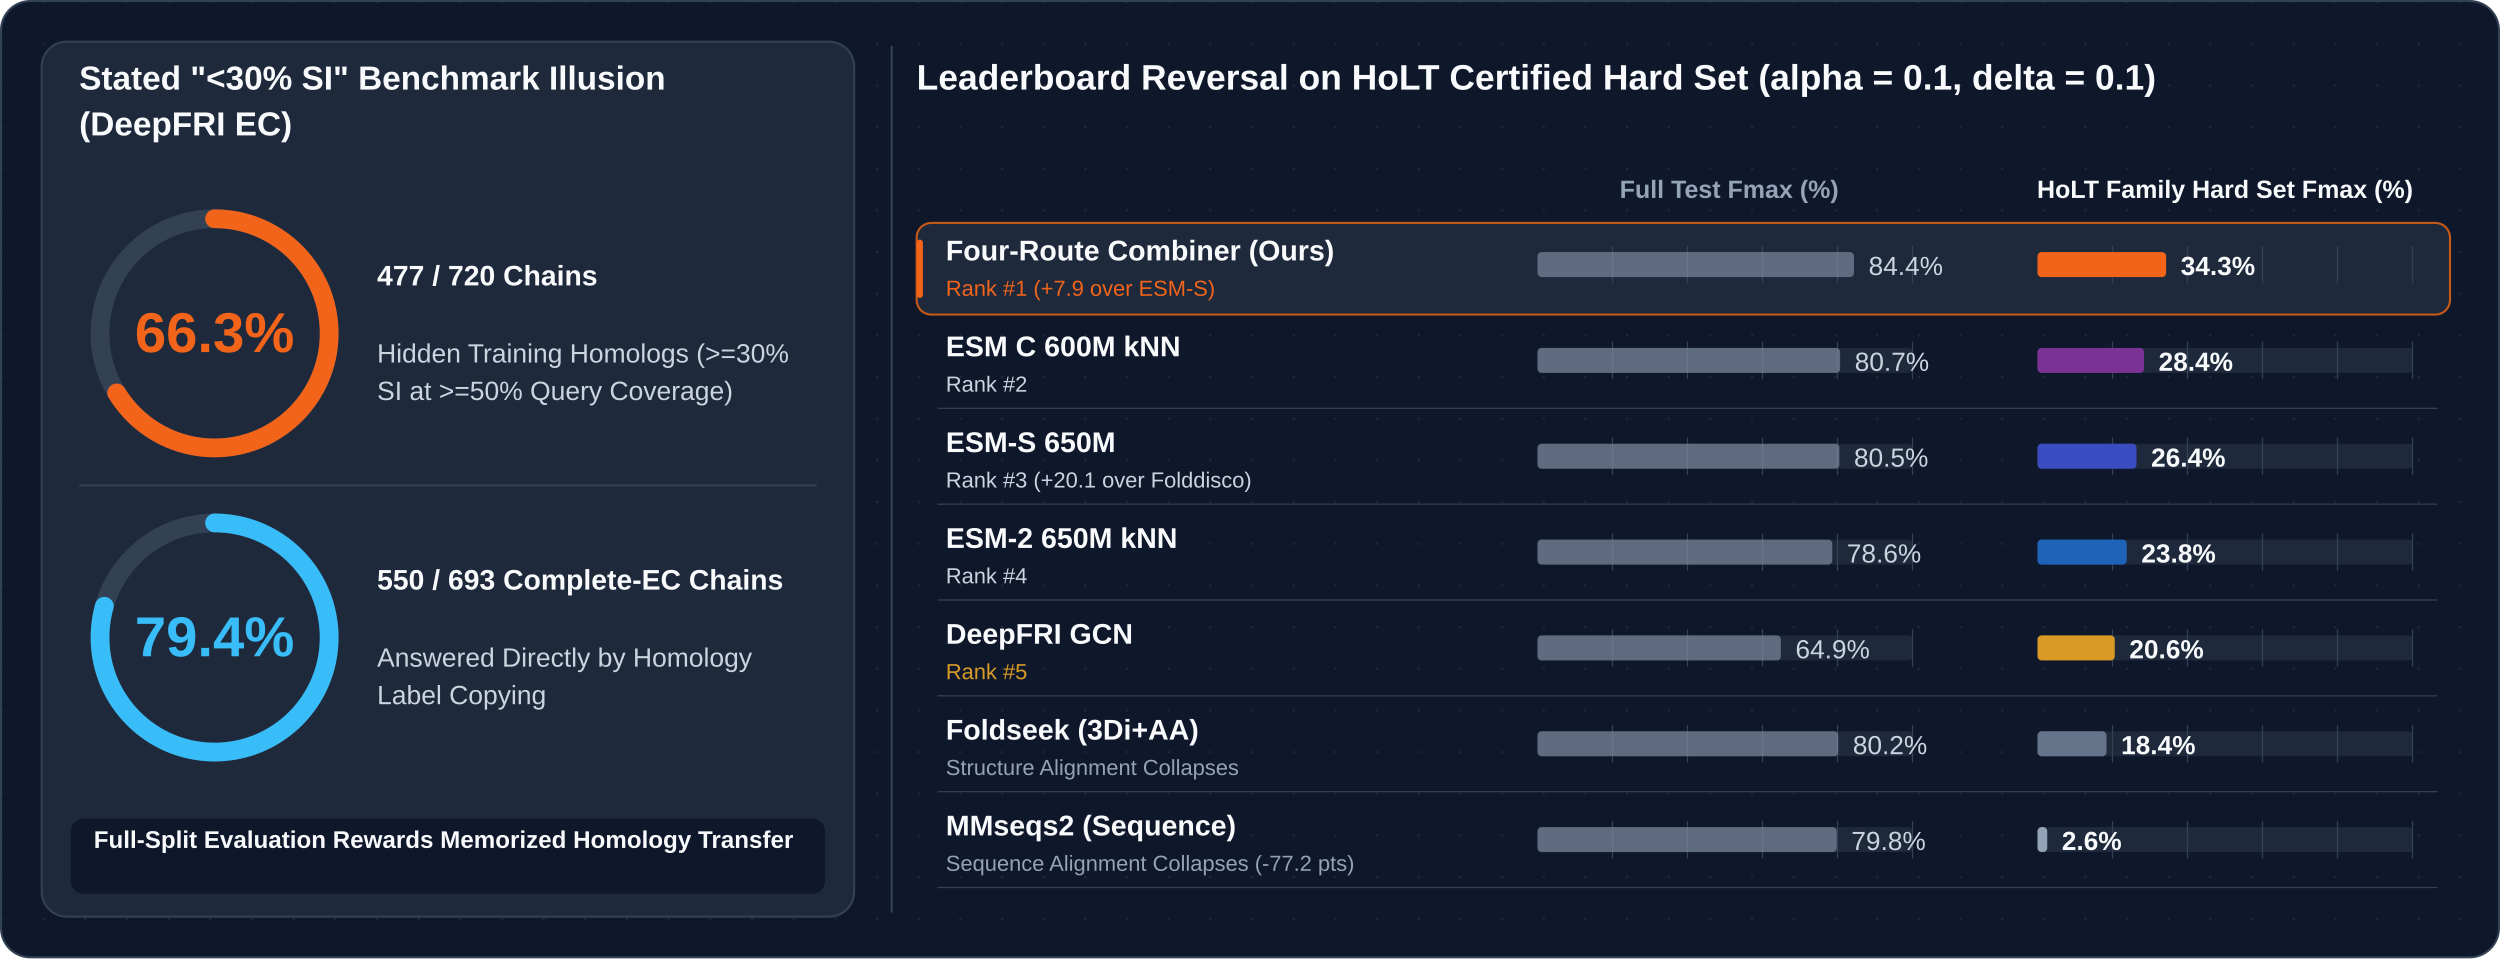
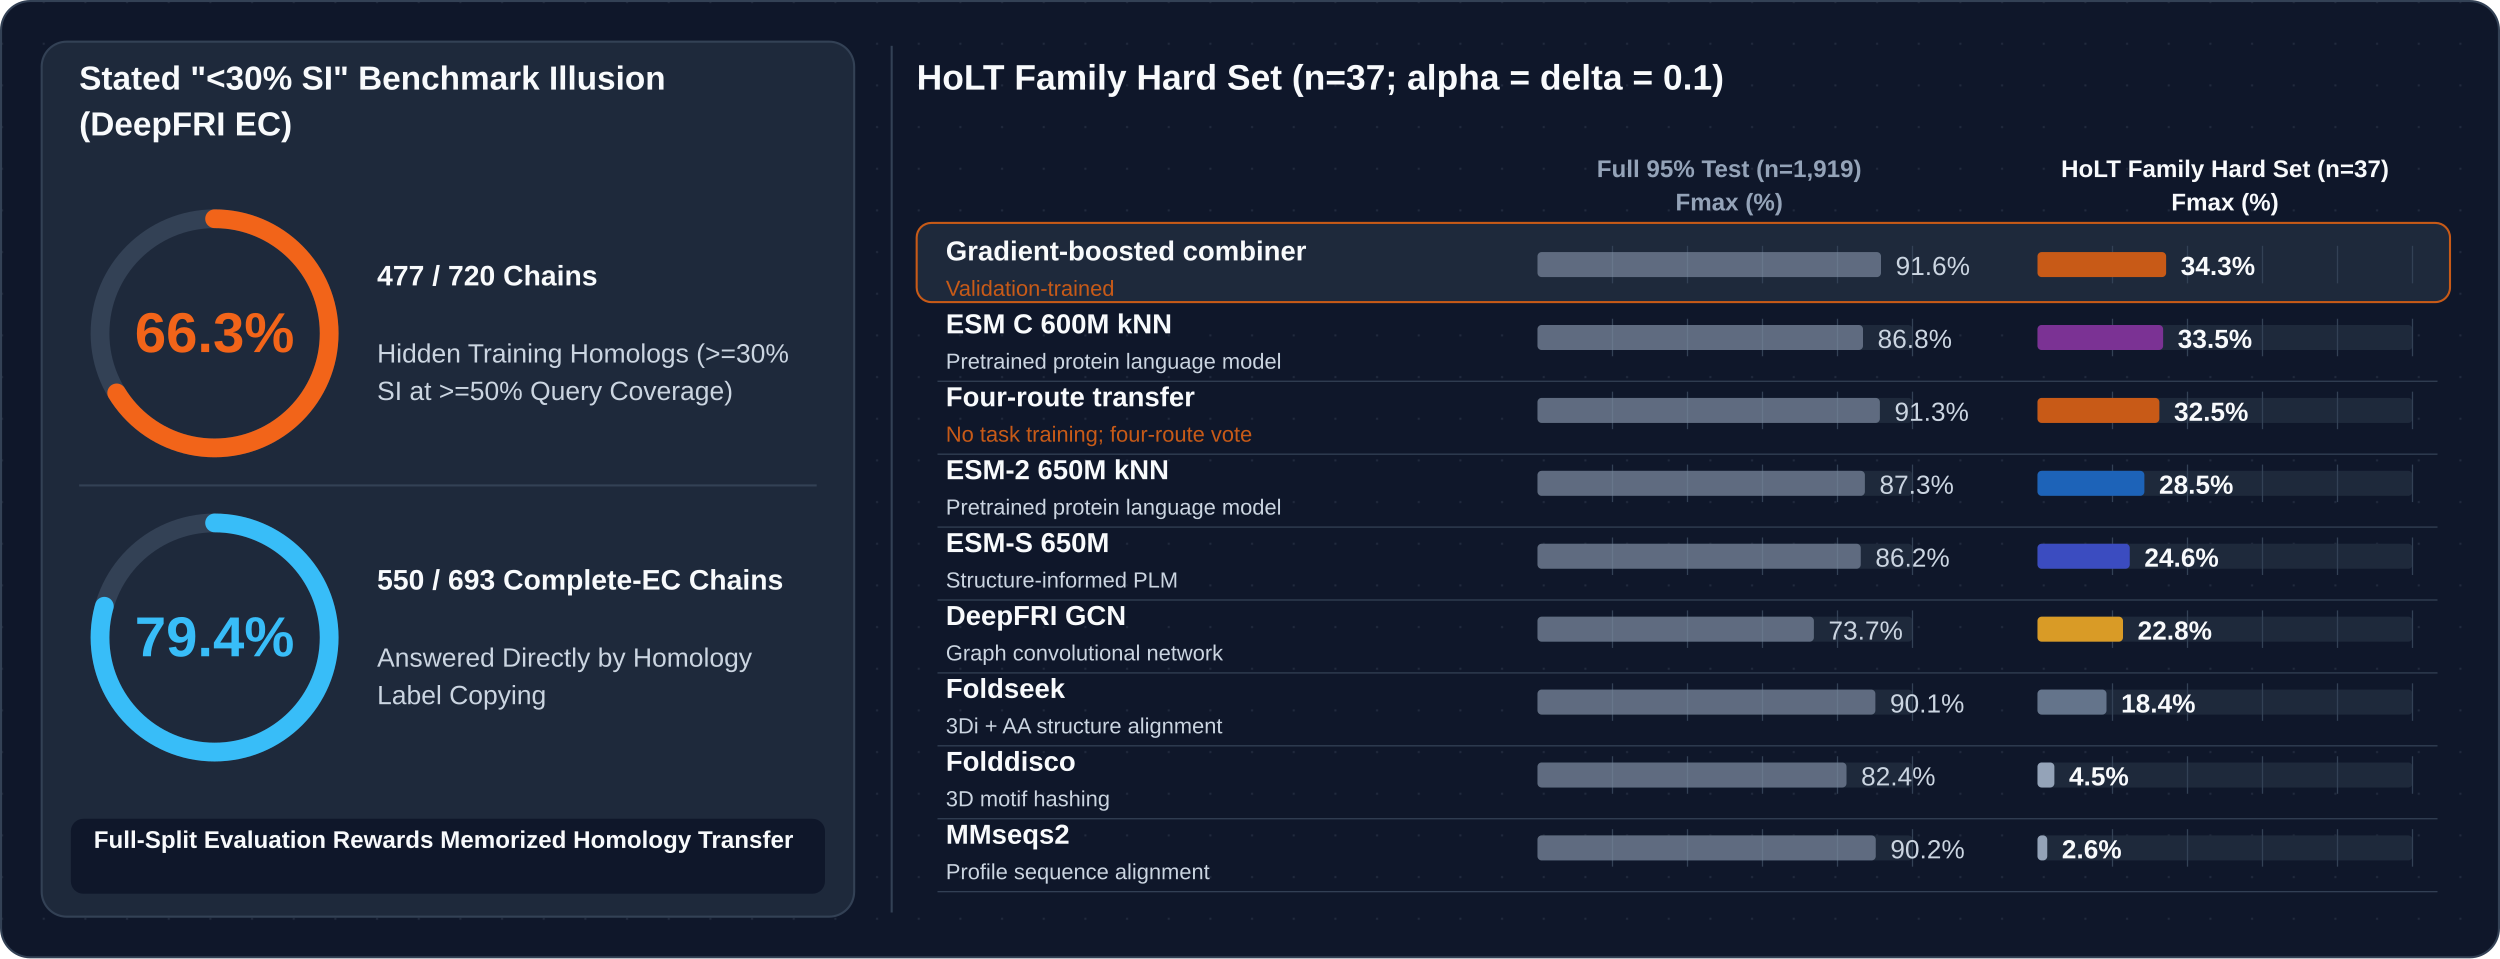
<svg xmlns="http://www.w3.org/2000/svg" width="100%" viewBox="0 0 1200 460" role="img" aria-labelledby="title">
  <defs>
    <linearGradient id="surface" x1="0" y1="0" x2="1" y2="1">
      <stop stop-color="#1E293B" />
      <stop offset="1" stop-color="#0F172A" />
    </linearGradient>
    <pattern id="dots" width="20" height="20" patternUnits="userSpaceOnUse">
      <circle cx="1" cy="1" r="0.6" fill="#94A3B8" opacity="0.12" />
    </pattern>
    <filter id="glow" x="-50%" y="-100%" width="200%" height="300%" color-interpolation-filters="sRGB">
      <feGaussianBlur stdDeviation="3" />
    </filter>
  </defs>
  <style>
  text { font-family: Arial, Helvetica, sans-serif; }
  @keyframes pulseGlow { 0%,100% { opacity: .16; } 50% { opacity: .48; } }
  @keyframes flowDash { to { stroke-dashoffset: -32; } }
  @keyframes breathe { 0%,100% { opacity: .35; } 50% { opacity: .9; } }
  @keyframes scan { 0%,100% { transform: translateX(0); opacity:.2; } 50% { transform: translateX(118px); opacity:.8; } }
  @keyframes trace { from { stroke-dashoffset: 180; } to { stroke-dashoffset: 0; } }
  @keyframes growBar { from { transform: scaleX(0); } to { transform: scaleX(1); } }
  @keyframes fillRing { from { stroke-dashoffset: 345.576; } }
  .glow { animation: pulseGlow 4s ease-in-out infinite; }
  .flow { stroke-dasharray: 4 12; animation: flowDash 2.4s linear infinite; }
  .breath { animation: breathe 3.6s ease-in-out infinite; }
  .scan { animation: scan 6s ease-in-out infinite; }
  .trace { stroke-dasharray: 180; animation: trace 1.8s ease-out both; }
  .bar { transform-box: fill-box; transform-origin: left center; animation: growBar 1.2s cubic-bezier(.2,.7,.3,1) both; }
  .ring { animation: fillRing 1.6s cubic-bezier(.2,.7,.3,1) both; }
  @media (prefers-reduced-motion: reduce) { .glow,.flow,.breath,.scan,.trace,.bar,.ring { animation: none; } }
</style>
  <rect x="0.5" y="0.5" width="1199" height="459" rx="14" fill="#0F172A" stroke="#334155" />
  <rect x="1" y="1" width="1198" height="458" rx="14" fill="url(#dots)" />
  <rect x="20" y="20" width="390" height="420" rx="12" fill="#1E293B" stroke="#334155" />
  <text x="38" y="43" font-size="16" font-weight="700" fill="#F8FAFC" text-anchor="start">
    <tspan x="38" dy="0">Stated "&lt;30% SI" Benchmark Illusion </tspan>
    <tspan x="38" dy="22">(DeepFRI EC)</tspan>
  </text>
-   <text x="440" y="43" font-size="17" font-weight="700" fill="#F8FAFC" text-anchor="start">Leaderboard Reversal on HoLT Certified Hard Set (alpha = 0.1, delta = 0.1)</text>
+   <text x="440" y="43" font-size="17" font-weight="700" fill="#F8FAFC" text-anchor="start">HoLT Family Hard Set (n=37; alpha = delta = 0.1)</text>
  <path d="M428 22V438" fill="none" stroke="#334155" stroke-width="1" />
  <circle cx="103" cy="160" r="55" fill="none" stroke="#334155" stroke-width="9" />
  <circle cx="103" cy="160" r="55" fill="none" stroke="#F26419" stroke-width="9" stroke-linecap="round" stroke-dasharray="345.575" stroke-dashoffset="116.459" transform="rotate(-90 103 160)" class="ring" />
  <text x="103" y="169" font-size="27" font-weight="700" fill="#F26419" text-anchor="middle">66.3%</text>
  <text x="181" y="137" font-size="13.6" font-weight="700" fill="#F8FAFC" text-anchor="start">477 / 720 Chains</text>
  <text x="181" y="174" font-size="12.7" font-weight="400" fill="#CBD5E1" text-anchor="start">
    <tspan x="181" dy="0">Hidden Training Homologs (&gt;=30% </tspan>
    <tspan x="181" dy="18">SI at &gt;=50% Query Coverage)</tspan>
  </text>
  <circle cx="103" cy="306" r="55" fill="none" stroke="#334155" stroke-width="9" />
  <circle cx="103" cy="306" r="55" fill="none" stroke="#38BDF8" stroke-width="9" stroke-linecap="round" stroke-dasharray="345.575" stroke-dashoffset="71.188" transform="rotate(-90 103 306)" class="ring" />
  <text x="103" y="315" font-size="27" font-weight="700" fill="#38BDF8" text-anchor="middle">79.4%</text>
  <text x="181" y="283" font-size="13.6" font-weight="700" fill="#F8FAFC" text-anchor="start">550 / 693 Complete-EC Chains</text>
  <text x="181" y="320" font-size="12.7" font-weight="400" fill="#CBD5E1" text-anchor="start">
    <tspan x="181" dy="0">Answered Directly by Homology </tspan>
    <tspan x="181" dy="18">Label Copying</tspan>
  </text>
  <path d="M38 233H392" fill="none" stroke="#334155" stroke-width="1" />
  <rect x="34" y="393" width="362" height="36" rx="6" fill="#0F172A" />
  <text x="45" y="407" font-size="11.6" font-weight="600" fill="#F8FAFC" text-anchor="start">Full-Split Evaluation Rewards Memorized Homology Transfer</text>
-   <text x="830" y="95" font-size="12" font-weight="600" fill="#94A3B8" text-anchor="middle">Full Test Fmax (%)</text>
-   <text x="1068" y="95" font-size="12" font-weight="600" fill="#F8FAFC" text-anchor="middle">HoLT Family Hard Set Fmax (%)</text>
-   <rect x="440" y="107" width="736" height="44" rx="7" fill="#1E293B" stroke="#C85A17" />
-   <rect x="440" y="115" width="3" height="28" rx="1.5" fill="#F26419" />
-   <text x="454" y="125" font-size="13.7" font-weight="700" fill="#F8FAFC" text-anchor="start">Four-Route Combiner (Ours)</text>
-   <text x="454" y="142" font-size="10.5" font-weight="400" fill="#F26419" text-anchor="start">Rank #1 (+7.9 over ESM-S)</text>
-   <rect x="738" y="121" width="180" height="12" rx="2" fill="#1E293B" />
-   <path d="M774 118V136" fill="none" stroke="#334155" stroke-width="0.6" />
-   <path d="M810 118V136" fill="none" stroke="#334155" stroke-width="0.6" />
-   <path d="M846 118V136" fill="none" stroke="#334155" stroke-width="0.6" />
-   <path d="M882 118V136" fill="none" stroke="#334155" stroke-width="0.6" />
-   <path d="M918 118V136" fill="none" stroke="#334155" stroke-width="0.6" />
-   <rect x="738" y="121" width="151.92" height="12" rx="2" fill="#94A3B8" class="bar" opacity="0.55" style="animation-delay:0.0s" />
-   <text x="896.92" y="132" font-size="12.6" font-weight="400" fill="#CBD5E1" text-anchor="start">84.4%</text>
-   <rect x="978" y="121" width="180" height="12" rx="2" fill="#1E293B" />
-   <path d="M1014 118V136" fill="none" stroke="#334155" stroke-width="0.6" />
-   <path d="M1050 118V136" fill="none" stroke="#334155" stroke-width="0.6" />
-   <path d="M1086 118V136" fill="none" stroke="#334155" stroke-width="0.6" />
-   <path d="M1122 118V136" fill="none" stroke="#334155" stroke-width="0.6" />
-   <path d="M1158 118V136" fill="none" stroke="#334155" stroke-width="0.6" />
-   <rect x="978" y="121" width="61.74" height="12" rx="2" fill="#F26419" class="bar" opacity="1" style="animation-delay:0.0s" />
-   <text x="1046.74" y="132" font-size="12.6" font-weight="700" fill="#F8FAFC" text-anchor="start">34.3%</text>
-   <path d="M450 196H1170" fill="none" stroke="#334155" stroke-width="0.6" />
-   <text x="454" y="171" font-size="13.7" font-weight="600" fill="#F8FAFC" text-anchor="start">ESM C 600M kNN</text>
-   <text x="454" y="188" font-size="10.5" font-weight="400" fill="#CBD5E1" text-anchor="start">Rank #2</text>
-   <rect x="738" y="167" width="180" height="12" rx="2" fill="#1E293B" />
-   <path d="M774 164V182" fill="none" stroke="#334155" stroke-width="0.6" />
-   <path d="M810 164V182" fill="none" stroke="#334155" stroke-width="0.6" />
-   <path d="M846 164V182" fill="none" stroke="#334155" stroke-width="0.6" />
-   <path d="M882 164V182" fill="none" stroke="#334155" stroke-width="0.6" />
-   <path d="M918 164V182" fill="none" stroke="#334155" stroke-width="0.6" />
-   <rect x="738" y="167" width="145.26" height="12" rx="2" fill="#94A3B8" class="bar" opacity="0.55" style="animation-delay:0.07s" />
-   <text x="890.26" y="178" font-size="12.6" font-weight="400" fill="#CBD5E1" text-anchor="start">80.7%</text>
-   <rect x="978" y="167" width="180" height="12" rx="2" fill="#1E293B" />
-   <path d="M1014 164V182" fill="none" stroke="#334155" stroke-width="0.6" />
-   <path d="M1050 164V182" fill="none" stroke="#334155" stroke-width="0.6" />
-   <path d="M1086 164V182" fill="none" stroke="#334155" stroke-width="0.6" />
-   <path d="M1122 164V182" fill="none" stroke="#334155" stroke-width="0.6" />
-   <path d="M1158 164V182" fill="none" stroke="#334155" stroke-width="0.6" />
-   <rect x="978" y="167" width="51.12" height="12" rx="2" fill="#7B3294" class="bar" opacity="1" style="animation-delay:0.07s" />
-   <text x="1036.12" y="178" font-size="12.6" font-weight="700" fill="#F8FAFC" text-anchor="start">28.4%</text>
-   <path d="M450 242H1170" fill="none" stroke="#334155" stroke-width="0.6" />
-   <text x="454" y="217" font-size="13.7" font-weight="600" fill="#F8FAFC" text-anchor="start">ESM-S 650M</text>
-   <text x="454" y="234" font-size="10.5" font-weight="400" fill="#CBD5E1" text-anchor="start">Rank #3 (+20.1 over Folddisco)</text>
-   <rect x="738" y="213" width="180" height="12" rx="2" fill="#1E293B" />
-   <path d="M774 210V228" fill="none" stroke="#334155" stroke-width="0.6" />
-   <path d="M810 210V228" fill="none" stroke="#334155" stroke-width="0.6" />
-   <path d="M846 210V228" fill="none" stroke="#334155" stroke-width="0.6" />
-   <path d="M882 210V228" fill="none" stroke="#334155" stroke-width="0.6" />
-   <path d="M918 210V228" fill="none" stroke="#334155" stroke-width="0.6" />
-   <rect x="738" y="213" width="144.9" height="12" rx="2" fill="#94A3B8" class="bar" opacity="0.55" style="animation-delay:0.14s" />
-   <text x="889.9" y="224" font-size="12.6" font-weight="400" fill="#CBD5E1" text-anchor="start">80.5%</text>
-   <rect x="978" y="213" width="180" height="12" rx="2" fill="#1E293B" />
-   <path d="M1014 210V228" fill="none" stroke="#334155" stroke-width="0.6" />
-   <path d="M1050 210V228" fill="none" stroke="#334155" stroke-width="0.6" />
-   <path d="M1086 210V228" fill="none" stroke="#334155" stroke-width="0.6" />
-   <path d="M1122 210V228" fill="none" stroke="#334155" stroke-width="0.6" />
-   <path d="M1158 210V228" fill="none" stroke="#334155" stroke-width="0.6" />
-   <rect x="978" y="213" width="47.52" height="12" rx="2" fill="#3B4CC0" class="bar" opacity="1" style="animation-delay:0.14s" />
-   <text x="1032.52" y="224" font-size="12.6" font-weight="700" fill="#F8FAFC" text-anchor="start">26.4%</text>
-   <path d="M450 288H1170" fill="none" stroke="#334155" stroke-width="0.6" />
-   <text x="454" y="263" font-size="13.7" font-weight="600" fill="#F8FAFC" text-anchor="start">ESM-2 650M kNN</text>
-   <text x="454" y="280" font-size="10.5" font-weight="400" fill="#CBD5E1" text-anchor="start">Rank #4</text>
-   <rect x="738" y="259" width="180" height="12" rx="2" fill="#1E293B" />
-   <path d="M774 256V274" fill="none" stroke="#334155" stroke-width="0.6" />
-   <path d="M810 256V274" fill="none" stroke="#334155" stroke-width="0.6" />
-   <path d="M846 256V274" fill="none" stroke="#334155" stroke-width="0.6" />
-   <path d="M882 256V274" fill="none" stroke="#334155" stroke-width="0.6" />
-   <path d="M918 256V274" fill="none" stroke="#334155" stroke-width="0.6" />
-   <rect x="738" y="259" width="141.48" height="12" rx="2" fill="#94A3B8" class="bar" opacity="0.55" style="animation-delay:0.21s" />
-   <text x="886.48" y="270" font-size="12.6" font-weight="400" fill="#CBD5E1" text-anchor="start">78.6%</text>
-   <rect x="978" y="259" width="180" height="12" rx="2" fill="#1E293B" />
-   <path d="M1014 256V274" fill="none" stroke="#334155" stroke-width="0.6" />
-   <path d="M1050 256V274" fill="none" stroke="#334155" stroke-width="0.6" />
-   <path d="M1086 256V274" fill="none" stroke="#334155" stroke-width="0.6" />
-   <path d="M1122 256V274" fill="none" stroke="#334155" stroke-width="0.6" />
-   <path d="M1158 256V274" fill="none" stroke="#334155" stroke-width="0.6" />
-   <rect x="978" y="259" width="42.84" height="12" rx="2" fill="#1D63B8" class="bar" opacity="1" style="animation-delay:0.21s" />
-   <text x="1027.84" y="270" font-size="12.6" font-weight="700" fill="#F8FAFC" text-anchor="start">23.8%</text>
-   <path d="M450 334H1170" fill="none" stroke="#334155" stroke-width="0.6" />
-   <text x="454" y="309" font-size="13.7" font-weight="600" fill="#F8FAFC" text-anchor="start">DeepFRI GCN</text>
-   <text x="454" y="326" font-size="10.5" font-weight="400" fill="#D99B26" text-anchor="start">Rank #5</text>
-   <rect x="738" y="305" width="180" height="12" rx="2" fill="#1E293B" />
-   <path d="M774 302V320" fill="none" stroke="#334155" stroke-width="0.6" />
-   <path d="M810 302V320" fill="none" stroke="#334155" stroke-width="0.6" />
-   <path d="M846 302V320" fill="none" stroke="#334155" stroke-width="0.6" />
-   <path d="M882 302V320" fill="none" stroke="#334155" stroke-width="0.6" />
-   <path d="M918 302V320" fill="none" stroke="#334155" stroke-width="0.6" />
-   <rect x="738" y="305" width="116.82" height="12" rx="2" fill="#94A3B8" class="bar" opacity="0.55" style="animation-delay:0.28s" />
-   <text x="861.82" y="316" font-size="12.6" font-weight="400" fill="#CBD5E1" text-anchor="start">64.9%</text>
-   <rect x="978" y="305" width="180" height="12" rx="2" fill="#1E293B" />
-   <path d="M1014 302V320" fill="none" stroke="#334155" stroke-width="0.6" />
-   <path d="M1050 302V320" fill="none" stroke="#334155" stroke-width="0.6" />
-   <path d="M1086 302V320" fill="none" stroke="#334155" stroke-width="0.6" />
-   <path d="M1122 302V320" fill="none" stroke="#334155" stroke-width="0.6" />
-   <path d="M1158 302V320" fill="none" stroke="#334155" stroke-width="0.6" />
-   <rect x="978" y="305" width="37.08" height="12" rx="2" fill="#D99B26" class="bar" opacity="1" style="animation-delay:0.28s" />
-   <text x="1022.08" y="316" font-size="12.6" font-weight="700" fill="#F8FAFC" text-anchor="start">20.6%</text>
-   <path d="M450 380H1170" fill="none" stroke="#334155" stroke-width="0.6" />
-   <text x="454" y="355" font-size="13.7" font-weight="600" fill="#F8FAFC" text-anchor="start">Foldseek (3Di+AA)</text>
-   <text x="454" y="372" font-size="10.5" font-weight="400" fill="#94A3B8" text-anchor="start">Structure Alignment Collapses</text>
-   <rect x="738" y="351" width="180" height="12" rx="2" fill="#1E293B" />
-   <path d="M774 348V366" fill="none" stroke="#334155" stroke-width="0.6" />
-   <path d="M810 348V366" fill="none" stroke="#334155" stroke-width="0.6" />
-   <path d="M846 348V366" fill="none" stroke="#334155" stroke-width="0.6" />
-   <path d="M882 348V366" fill="none" stroke="#334155" stroke-width="0.6" />
-   <path d="M918 348V366" fill="none" stroke="#334155" stroke-width="0.6" />
-   <rect x="738" y="351" width="144.36" height="12" rx="2" fill="#94A3B8" class="bar" opacity="0.55" style="animation-delay:0.35s" />
-   <text x="889.36" y="362" font-size="12.6" font-weight="400" fill="#CBD5E1" text-anchor="start">80.2%</text>
-   <rect x="978" y="351" width="180" height="12" rx="2" fill="#1E293B" />
-   <path d="M1014 348V366" fill="none" stroke="#334155" stroke-width="0.6" />
-   <path d="M1050 348V366" fill="none" stroke="#334155" stroke-width="0.6" />
-   <path d="M1086 348V366" fill="none" stroke="#334155" stroke-width="0.6" />
-   <path d="M1122 348V366" fill="none" stroke="#334155" stroke-width="0.6" />
-   <path d="M1158 348V366" fill="none" stroke="#334155" stroke-width="0.6" />
-   <rect x="978" y="351" width="33.12" height="12" rx="2" fill="#64748B" class="bar" opacity="1" style="animation-delay:0.35s" />
-   <text x="1018.12" y="362" font-size="12.6" font-weight="700" fill="#F8FAFC" text-anchor="start">18.4%</text>
-   <path d="M450 426H1170" fill="none" stroke="#334155" stroke-width="0.6" />
-   <text x="454" y="401" font-size="13.7" font-weight="600" fill="#F8FAFC" text-anchor="start">MMseqs2 (Sequence)</text>
-   <text x="454" y="418" font-size="10.5" font-weight="400" fill="#94A3B8" text-anchor="start">Sequence Alignment Collapses (-77.2 pts)</text>
-   <rect x="738" y="397" width="180" height="12" rx="2" fill="#1E293B" />
-   <path d="M774 394V412" fill="none" stroke="#334155" stroke-width="0.6" />
-   <path d="M810 394V412" fill="none" stroke="#334155" stroke-width="0.6" />
-   <path d="M846 394V412" fill="none" stroke="#334155" stroke-width="0.6" />
-   <path d="M882 394V412" fill="none" stroke="#334155" stroke-width="0.6" />
-   <path d="M918 394V412" fill="none" stroke="#334155" stroke-width="0.6" />
-   <rect x="738" y="397" width="143.64" height="12" rx="2" fill="#94A3B8" class="bar" opacity="0.55" style="animation-delay:0.42s" />
-   <text x="888.64" y="408" font-size="12.6" font-weight="400" fill="#CBD5E1" text-anchor="start">79.8%</text>
-   <rect x="978" y="397" width="180" height="12" rx="2" fill="#1E293B" />
-   <path d="M1014 394V412" fill="none" stroke="#334155" stroke-width="0.6" />
-   <path d="M1050 394V412" fill="none" stroke="#334155" stroke-width="0.6" />
-   <path d="M1086 394V412" fill="none" stroke="#334155" stroke-width="0.6" />
-   <path d="M1122 394V412" fill="none" stroke="#334155" stroke-width="0.6" />
-   <path d="M1158 394V412" fill="none" stroke="#334155" stroke-width="0.6" />
-   <rect x="978" y="397" width="4.68" height="12" rx="2" fill="#94A3B8" class="bar" opacity="1" style="animation-delay:0.42s" />
-   <text x="989.68" y="408" font-size="12.6" font-weight="700" fill="#F8FAFC" text-anchor="start">2.6%</text>
+   <text x="830" y="85" font-size="11.6" font-weight="600" fill="#94A3B8" text-anchor="middle">Full 95% Test (n=1,919)</text>
+   <text x="830" y="101" font-size="11.6" font-weight="600" fill="#94A3B8" text-anchor="middle">Fmax (%)</text>
+   <text x="1068" y="85" font-size="11.6" font-weight="600" fill="#F8FAFC" text-anchor="middle">HoLT Family Hard Set (n=37)</text>
+   <text x="1068" y="101" font-size="11.6" font-weight="600" fill="#F8FAFC" text-anchor="middle">Fmax (%)</text>
+   <g data-method="Stacked combiner" data-full="91.6" data-family="34.3">
+     <rect x="440" y="107" width="736" height="38" rx="7" fill="#1E293B" stroke="#C85A17" />
+     <text x="454" y="125" font-size="13.2" font-weight="700" fill="#F8FAFC" text-anchor="start">Gradient-boosted combiner</text>
+     <text x="454" y="142" font-size="10.5" font-weight="400" fill="#C85A17" text-anchor="start">Validation-trained</text>
+     <rect x="738" y="121" width="180" height="12" rx="2" fill="#1E293B" />
+     <path d="M774 118V136" fill="none" stroke="#334155" stroke-width="0.6" />
+     <path d="M810 118V136" fill="none" stroke="#334155" stroke-width="0.6" />
+     <path d="M846 118V136" fill="none" stroke="#334155" stroke-width="0.6" />
+     <path d="M882 118V136" fill="none" stroke="#334155" stroke-width="0.6" />
+     <path d="M918 118V136" fill="none" stroke="#334155" stroke-width="0.6" />
+     <rect x="738" y="121" width="164.880" height="12" rx="2" fill="#94A3B8" class="bar" opacity="0.55" style="animation-delay:0.00s" />
+     <text x="909.88" y="132" font-size="12.6" font-weight="400" fill="#CBD5E1" text-anchor="start">91.6%</text>
+     <rect x="978" y="121" width="180" height="12" rx="2" fill="#1E293B" />
+     <path d="M1014 118V136" fill="none" stroke="#334155" stroke-width="0.6" />
+     <path d="M1050 118V136" fill="none" stroke="#334155" stroke-width="0.6" />
+     <path d="M1086 118V136" fill="none" stroke="#334155" stroke-width="0.6" />
+     <path d="M1122 118V136" fill="none" stroke="#334155" stroke-width="0.6" />
+     <path d="M1158 118V136" fill="none" stroke="#334155" stroke-width="0.6" />
+     <rect x="978" y="121" width="61.740" height="12" rx="2" fill="#C85A17" class="bar" opacity="1" style="animation-delay:0.00s" />
+     <text x="1046.74" y="132" font-size="12.6" font-weight="700" fill="#F8FAFC" text-anchor="start">34.3%</text>
+   </g>
+   <g data-method="ESM C 600M kNN" data-full="86.8" data-family="33.5">
+     <path d="M450 183H1170" fill="none" stroke="#334155" stroke-width="0.6" />
+     <text x="454" y="160" font-size="13.2" font-weight="600" fill="#F8FAFC" text-anchor="start">ESM C 600M kNN</text>
+     <text x="454" y="177" font-size="10.5" font-weight="400" fill="#CBD5E1" text-anchor="start">Pretrained protein language model</text>
+     <rect x="738" y="156" width="180" height="12" rx="2" fill="#1E293B" />
+     <path d="M774 153V171" fill="none" stroke="#334155" stroke-width="0.6" />
+     <path d="M810 153V171" fill="none" stroke="#334155" stroke-width="0.6" />
+     <path d="M846 153V171" fill="none" stroke="#334155" stroke-width="0.6" />
+     <path d="M882 153V171" fill="none" stroke="#334155" stroke-width="0.6" />
+     <path d="M918 153V171" fill="none" stroke="#334155" stroke-width="0.6" />
+     <rect x="738" y="156" width="156.240" height="12" rx="2" fill="#94A3B8" class="bar" opacity="0.55" style="animation-delay:0.07s" />
+     <text x="901.24" y="167" font-size="12.6" font-weight="400" fill="#CBD5E1" text-anchor="start">86.8%</text>
+     <rect x="978" y="156" width="180" height="12" rx="2" fill="#1E293B" />
+     <path d="M1014 153V171" fill="none" stroke="#334155" stroke-width="0.6" />
+     <path d="M1050 153V171" fill="none" stroke="#334155" stroke-width="0.6" />
+     <path d="M1086 153V171" fill="none" stroke="#334155" stroke-width="0.6" />
+     <path d="M1122 153V171" fill="none" stroke="#334155" stroke-width="0.6" />
+     <path d="M1158 153V171" fill="none" stroke="#334155" stroke-width="0.6" />
+     <rect x="978" y="156" width="60.300" height="12" rx="2" fill="#7B3294" class="bar" opacity="1" style="animation-delay:0.07s" />
+     <text x="1045.3" y="167" font-size="12.6" font-weight="700" fill="#F8FAFC" text-anchor="start">33.5%</text>
+   </g>
+   <g data-method="Four-route transfer" data-full="91.3" data-family="32.5">
+     <path d="M450 218H1170" fill="none" stroke="#334155" stroke-width="0.6" />
+     <text x="454" y="195" font-size="13.2" font-weight="600" fill="#F8FAFC" text-anchor="start">Four-route transfer</text>
+     <text x="454" y="212" font-size="10.5" font-weight="400" fill="#C85A17" text-anchor="start">No task training; four-route vote</text>
+     <rect x="738" y="191" width="180" height="12" rx="2" fill="#1E293B" />
+     <path d="M774 188V206" fill="none" stroke="#334155" stroke-width="0.6" />
+     <path d="M810 188V206" fill="none" stroke="#334155" stroke-width="0.6" />
+     <path d="M846 188V206" fill="none" stroke="#334155" stroke-width="0.6" />
+     <path d="M882 188V206" fill="none" stroke="#334155" stroke-width="0.6" />
+     <path d="M918 188V206" fill="none" stroke="#334155" stroke-width="0.6" />
+     <rect x="738" y="191" width="164.340" height="12" rx="2" fill="#94A3B8" class="bar" opacity="0.55" style="animation-delay:0.14s" />
+     <text x="909.34" y="202" font-size="12.6" font-weight="400" fill="#CBD5E1" text-anchor="start">91.3%</text>
+     <rect x="978" y="191" width="180" height="12" rx="2" fill="#1E293B" />
+     <path d="M1014 188V206" fill="none" stroke="#334155" stroke-width="0.6" />
+     <path d="M1050 188V206" fill="none" stroke="#334155" stroke-width="0.6" />
+     <path d="M1086 188V206" fill="none" stroke="#334155" stroke-width="0.6" />
+     <path d="M1122 188V206" fill="none" stroke="#334155" stroke-width="0.6" />
+     <path d="M1158 188V206" fill="none" stroke="#334155" stroke-width="0.6" />
+     <rect x="978" y="191" width="58.500" height="12" rx="2" fill="#C85A17" class="bar" opacity="1" style="animation-delay:0.14s" />
+     <text x="1043.5" y="202" font-size="12.6" font-weight="700" fill="#F8FAFC" text-anchor="start">32.5%</text>
+   </g>
+   <g data-method="ESM-2 650M kNN" data-full="87.3" data-family="28.5">
+     <path d="M450 253H1170" fill="none" stroke="#334155" stroke-width="0.6" />
+     <text x="454" y="230" font-size="13.2" font-weight="600" fill="#F8FAFC" text-anchor="start">ESM-2 650M kNN</text>
+     <text x="454" y="247" font-size="10.5" font-weight="400" fill="#CBD5E1" text-anchor="start">Pretrained protein language model</text>
+     <rect x="738" y="226" width="180" height="12" rx="2" fill="#1E293B" />
+     <path d="M774 223V241" fill="none" stroke="#334155" stroke-width="0.6" />
+     <path d="M810 223V241" fill="none" stroke="#334155" stroke-width="0.6" />
+     <path d="M846 223V241" fill="none" stroke="#334155" stroke-width="0.6" />
+     <path d="M882 223V241" fill="none" stroke="#334155" stroke-width="0.6" />
+     <path d="M918 223V241" fill="none" stroke="#334155" stroke-width="0.6" />
+     <rect x="738" y="226" width="157.140" height="12" rx="2" fill="#94A3B8" class="bar" opacity="0.55" style="animation-delay:0.21s" />
+     <text x="902.14" y="237" font-size="12.6" font-weight="400" fill="#CBD5E1" text-anchor="start">87.3%</text>
+     <rect x="978" y="226" width="180" height="12" rx="2" fill="#1E293B" />
+     <path d="M1014 223V241" fill="none" stroke="#334155" stroke-width="0.6" />
+     <path d="M1050 223V241" fill="none" stroke="#334155" stroke-width="0.6" />
+     <path d="M1086 223V241" fill="none" stroke="#334155" stroke-width="0.6" />
+     <path d="M1122 223V241" fill="none" stroke="#334155" stroke-width="0.6" />
+     <path d="M1158 223V241" fill="none" stroke="#334155" stroke-width="0.6" />
+     <rect x="978" y="226" width="51.300" height="12" rx="2" fill="#1D63B8" class="bar" opacity="1" style="animation-delay:0.21s" />
+     <text x="1036.3" y="237" font-size="12.6" font-weight="700" fill="#F8FAFC" text-anchor="start">28.5%</text>
+   </g>
+   <g data-method="ESM-S 650M" data-full="86.2" data-family="24.6">
+     <path d="M450 288H1170" fill="none" stroke="#334155" stroke-width="0.6" />
+     <text x="454" y="265" font-size="13.2" font-weight="600" fill="#F8FAFC" text-anchor="start">ESM-S 650M</text>
+     <text x="454" y="282" font-size="10.5" font-weight="400" fill="#CBD5E1" text-anchor="start">Structure-informed PLM</text>
+     <rect x="738" y="261" width="180" height="12" rx="2" fill="#1E293B" />
+     <path d="M774 258V276" fill="none" stroke="#334155" stroke-width="0.6" />
+     <path d="M810 258V276" fill="none" stroke="#334155" stroke-width="0.6" />
+     <path d="M846 258V276" fill="none" stroke="#334155" stroke-width="0.6" />
+     <path d="M882 258V276" fill="none" stroke="#334155" stroke-width="0.6" />
+     <path d="M918 258V276" fill="none" stroke="#334155" stroke-width="0.6" />
+     <rect x="738" y="261" width="155.160" height="12" rx="2" fill="#94A3B8" class="bar" opacity="0.55" style="animation-delay:0.28s" />
+     <text x="900.16" y="272" font-size="12.6" font-weight="400" fill="#CBD5E1" text-anchor="start">86.2%</text>
+     <rect x="978" y="261" width="180" height="12" rx="2" fill="#1E293B" />
+     <path d="M1014 258V276" fill="none" stroke="#334155" stroke-width="0.6" />
+     <path d="M1050 258V276" fill="none" stroke="#334155" stroke-width="0.6" />
+     <path d="M1086 258V276" fill="none" stroke="#334155" stroke-width="0.6" />
+     <path d="M1122 258V276" fill="none" stroke="#334155" stroke-width="0.6" />
+     <path d="M1158 258V276" fill="none" stroke="#334155" stroke-width="0.6" />
+     <rect x="978" y="261" width="44.280" height="12" rx="2" fill="#3B4CC0" class="bar" opacity="1" style="animation-delay:0.28s" />
+     <text x="1029.28" y="272" font-size="12.6" font-weight="700" fill="#F8FAFC" text-anchor="start">24.6%</text>
+   </g>
+   <g data-method="DeepFRI GCN" data-full="73.7" data-family="22.8">
+     <path d="M450 323H1170" fill="none" stroke="#334155" stroke-width="0.6" />
+     <text x="454" y="300" font-size="13.2" font-weight="600" fill="#F8FAFC" text-anchor="start">DeepFRI GCN</text>
+     <text x="454" y="317" font-size="10.5" font-weight="400" fill="#CBD5E1" text-anchor="start">Graph convolutional network</text>
+     <rect x="738" y="296" width="180" height="12" rx="2" fill="#1E293B" />
+     <path d="M774 293V311" fill="none" stroke="#334155" stroke-width="0.6" />
+     <path d="M810 293V311" fill="none" stroke="#334155" stroke-width="0.6" />
+     <path d="M846 293V311" fill="none" stroke="#334155" stroke-width="0.6" />
+     <path d="M882 293V311" fill="none" stroke="#334155" stroke-width="0.6" />
+     <path d="M918 293V311" fill="none" stroke="#334155" stroke-width="0.6" />
+     <rect x="738" y="296" width="132.660" height="12" rx="2" fill="#94A3B8" class="bar" opacity="0.55" style="animation-delay:0.35s" />
+     <text x="877.66" y="307" font-size="12.6" font-weight="400" fill="#CBD5E1" text-anchor="start">73.7%</text>
+     <rect x="978" y="296" width="180" height="12" rx="2" fill="#1E293B" />
+     <path d="M1014 293V311" fill="none" stroke="#334155" stroke-width="0.6" />
+     <path d="M1050 293V311" fill="none" stroke="#334155" stroke-width="0.6" />
+     <path d="M1086 293V311" fill="none" stroke="#334155" stroke-width="0.6" />
+     <path d="M1122 293V311" fill="none" stroke="#334155" stroke-width="0.6" />
+     <path d="M1158 293V311" fill="none" stroke="#334155" stroke-width="0.6" />
+     <rect x="978" y="296" width="41.040" height="12" rx="2" fill="#D99B26" class="bar" opacity="1" style="animation-delay:0.35s" />
+     <text x="1026.04" y="307" font-size="12.6" font-weight="700" fill="#F8FAFC" text-anchor="start">22.8%</text>
+   </g>
+   <g data-method="Foldseek" data-full="90.1" data-family="18.4">
+     <path d="M450 358H1170" fill="none" stroke="#334155" stroke-width="0.6" />
+     <text x="454" y="335" font-size="13.2" font-weight="600" fill="#F8FAFC" text-anchor="start">Foldseek</text>
+     <text x="454" y="352" font-size="10.5" font-weight="400" fill="#CBD5E1" text-anchor="start">3Di + AA structure alignment</text>
+     <rect x="738" y="331" width="180" height="12" rx="2" fill="#1E293B" />
+     <path d="M774 328V346" fill="none" stroke="#334155" stroke-width="0.6" />
+     <path d="M810 328V346" fill="none" stroke="#334155" stroke-width="0.6" />
+     <path d="M846 328V346" fill="none" stroke="#334155" stroke-width="0.6" />
+     <path d="M882 328V346" fill="none" stroke="#334155" stroke-width="0.6" />
+     <path d="M918 328V346" fill="none" stroke="#334155" stroke-width="0.6" />
+     <rect x="738" y="331" width="162.180" height="12" rx="2" fill="#94A3B8" class="bar" opacity="0.55" style="animation-delay:0.42s" />
+     <text x="907.18" y="342" font-size="12.6" font-weight="400" fill="#CBD5E1" text-anchor="start">90.1%</text>
+     <rect x="978" y="331" width="180" height="12" rx="2" fill="#1E293B" />
+     <path d="M1014 328V346" fill="none" stroke="#334155" stroke-width="0.6" />
+     <path d="M1050 328V346" fill="none" stroke="#334155" stroke-width="0.6" />
+     <path d="M1086 328V346" fill="none" stroke="#334155" stroke-width="0.6" />
+     <path d="M1122 328V346" fill="none" stroke="#334155" stroke-width="0.6" />
+     <path d="M1158 328V346" fill="none" stroke="#334155" stroke-width="0.6" />
+     <rect x="978" y="331" width="33.120" height="12" rx="2" fill="#64748B" class="bar" opacity="1" style="animation-delay:0.42s" />
+     <text x="1018.12" y="342" font-size="12.6" font-weight="700" fill="#F8FAFC" text-anchor="start">18.4%</text>
+   </g>
+   <g data-method="Folddisco" data-full="82.4" data-family="4.5">
+     <path d="M450 393H1170" fill="none" stroke="#334155" stroke-width="0.6" />
+     <text x="454" y="370" font-size="13.2" font-weight="600" fill="#F8FAFC" text-anchor="start">Folddisco</text>
+     <text x="454" y="387" font-size="10.5" font-weight="400" fill="#CBD5E1" text-anchor="start">3D motif hashing</text>
+     <rect x="738" y="366" width="180" height="12" rx="2" fill="#1E293B" />
+     <path d="M774 363V381" fill="none" stroke="#334155" stroke-width="0.6" />
+     <path d="M810 363V381" fill="none" stroke="#334155" stroke-width="0.6" />
+     <path d="M846 363V381" fill="none" stroke="#334155" stroke-width="0.6" />
+     <path d="M882 363V381" fill="none" stroke="#334155" stroke-width="0.6" />
+     <path d="M918 363V381" fill="none" stroke="#334155" stroke-width="0.6" />
+     <rect x="738" y="366" width="148.320" height="12" rx="2" fill="#94A3B8" class="bar" opacity="0.55" style="animation-delay:0.49s" />
+     <text x="893.32" y="377" font-size="12.6" font-weight="400" fill="#CBD5E1" text-anchor="start">82.4%</text>
+     <rect x="978" y="366" width="180" height="12" rx="2" fill="#1E293B" />
+     <path d="M1014 363V381" fill="none" stroke="#334155" stroke-width="0.6" />
+     <path d="M1050 363V381" fill="none" stroke="#334155" stroke-width="0.6" />
+     <path d="M1086 363V381" fill="none" stroke="#334155" stroke-width="0.6" />
+     <path d="M1122 363V381" fill="none" stroke="#334155" stroke-width="0.6" />
+     <path d="M1158 363V381" fill="none" stroke="#334155" stroke-width="0.6" />
+     <rect x="978" y="366" width="8.100" height="12" rx="2" fill="#94A3B8" class="bar" opacity="1" style="animation-delay:0.49s" />
+     <text x="993.1" y="377" font-size="12.6" font-weight="700" fill="#F8FAFC" text-anchor="start">4.5%</text>
+   </g>
+   <g data-method="MMseqs2" data-full="90.2" data-family="2.6">
+     <path d="M450 428H1170" fill="none" stroke="#334155" stroke-width="0.6" />
+     <text x="454" y="405" font-size="13.2" font-weight="600" fill="#F8FAFC" text-anchor="start">MMseqs2</text>
+     <text x="454" y="422" font-size="10.5" font-weight="400" fill="#CBD5E1" text-anchor="start">Profile sequence alignment</text>
+     <rect x="738" y="401" width="180" height="12" rx="2" fill="#1E293B" />
+     <path d="M774 398V416" fill="none" stroke="#334155" stroke-width="0.6" />
+     <path d="M810 398V416" fill="none" stroke="#334155" stroke-width="0.6" />
+     <path d="M846 398V416" fill="none" stroke="#334155" stroke-width="0.6" />
+     <path d="M882 398V416" fill="none" stroke="#334155" stroke-width="0.6" />
+     <path d="M918 398V416" fill="none" stroke="#334155" stroke-width="0.6" />
+     <rect x="738" y="401" width="162.360" height="12" rx="2" fill="#94A3B8" class="bar" opacity="0.55" style="animation-delay:0.56s" />
+     <text x="907.36" y="412" font-size="12.6" font-weight="400" fill="#CBD5E1" text-anchor="start">90.2%</text>
+     <rect x="978" y="401" width="180" height="12" rx="2" fill="#1E293B" />
+     <path d="M1014 398V416" fill="none" stroke="#334155" stroke-width="0.6" />
+     <path d="M1050 398V416" fill="none" stroke="#334155" stroke-width="0.6" />
+     <path d="M1086 398V416" fill="none" stroke="#334155" stroke-width="0.6" />
+     <path d="M1122 398V416" fill="none" stroke="#334155" stroke-width="0.6" />
+     <path d="M1158 398V416" fill="none" stroke="#334155" stroke-width="0.6" />
+     <rect x="978" y="401" width="4.680" height="12" rx="2" fill="#94A3B8" class="bar" opacity="1" style="animation-delay:0.56s" />
+     <text x="989.68" y="412" font-size="12.6" font-weight="700" fill="#F8FAFC" text-anchor="start">2.6%</text>
+   </g>
</svg>
